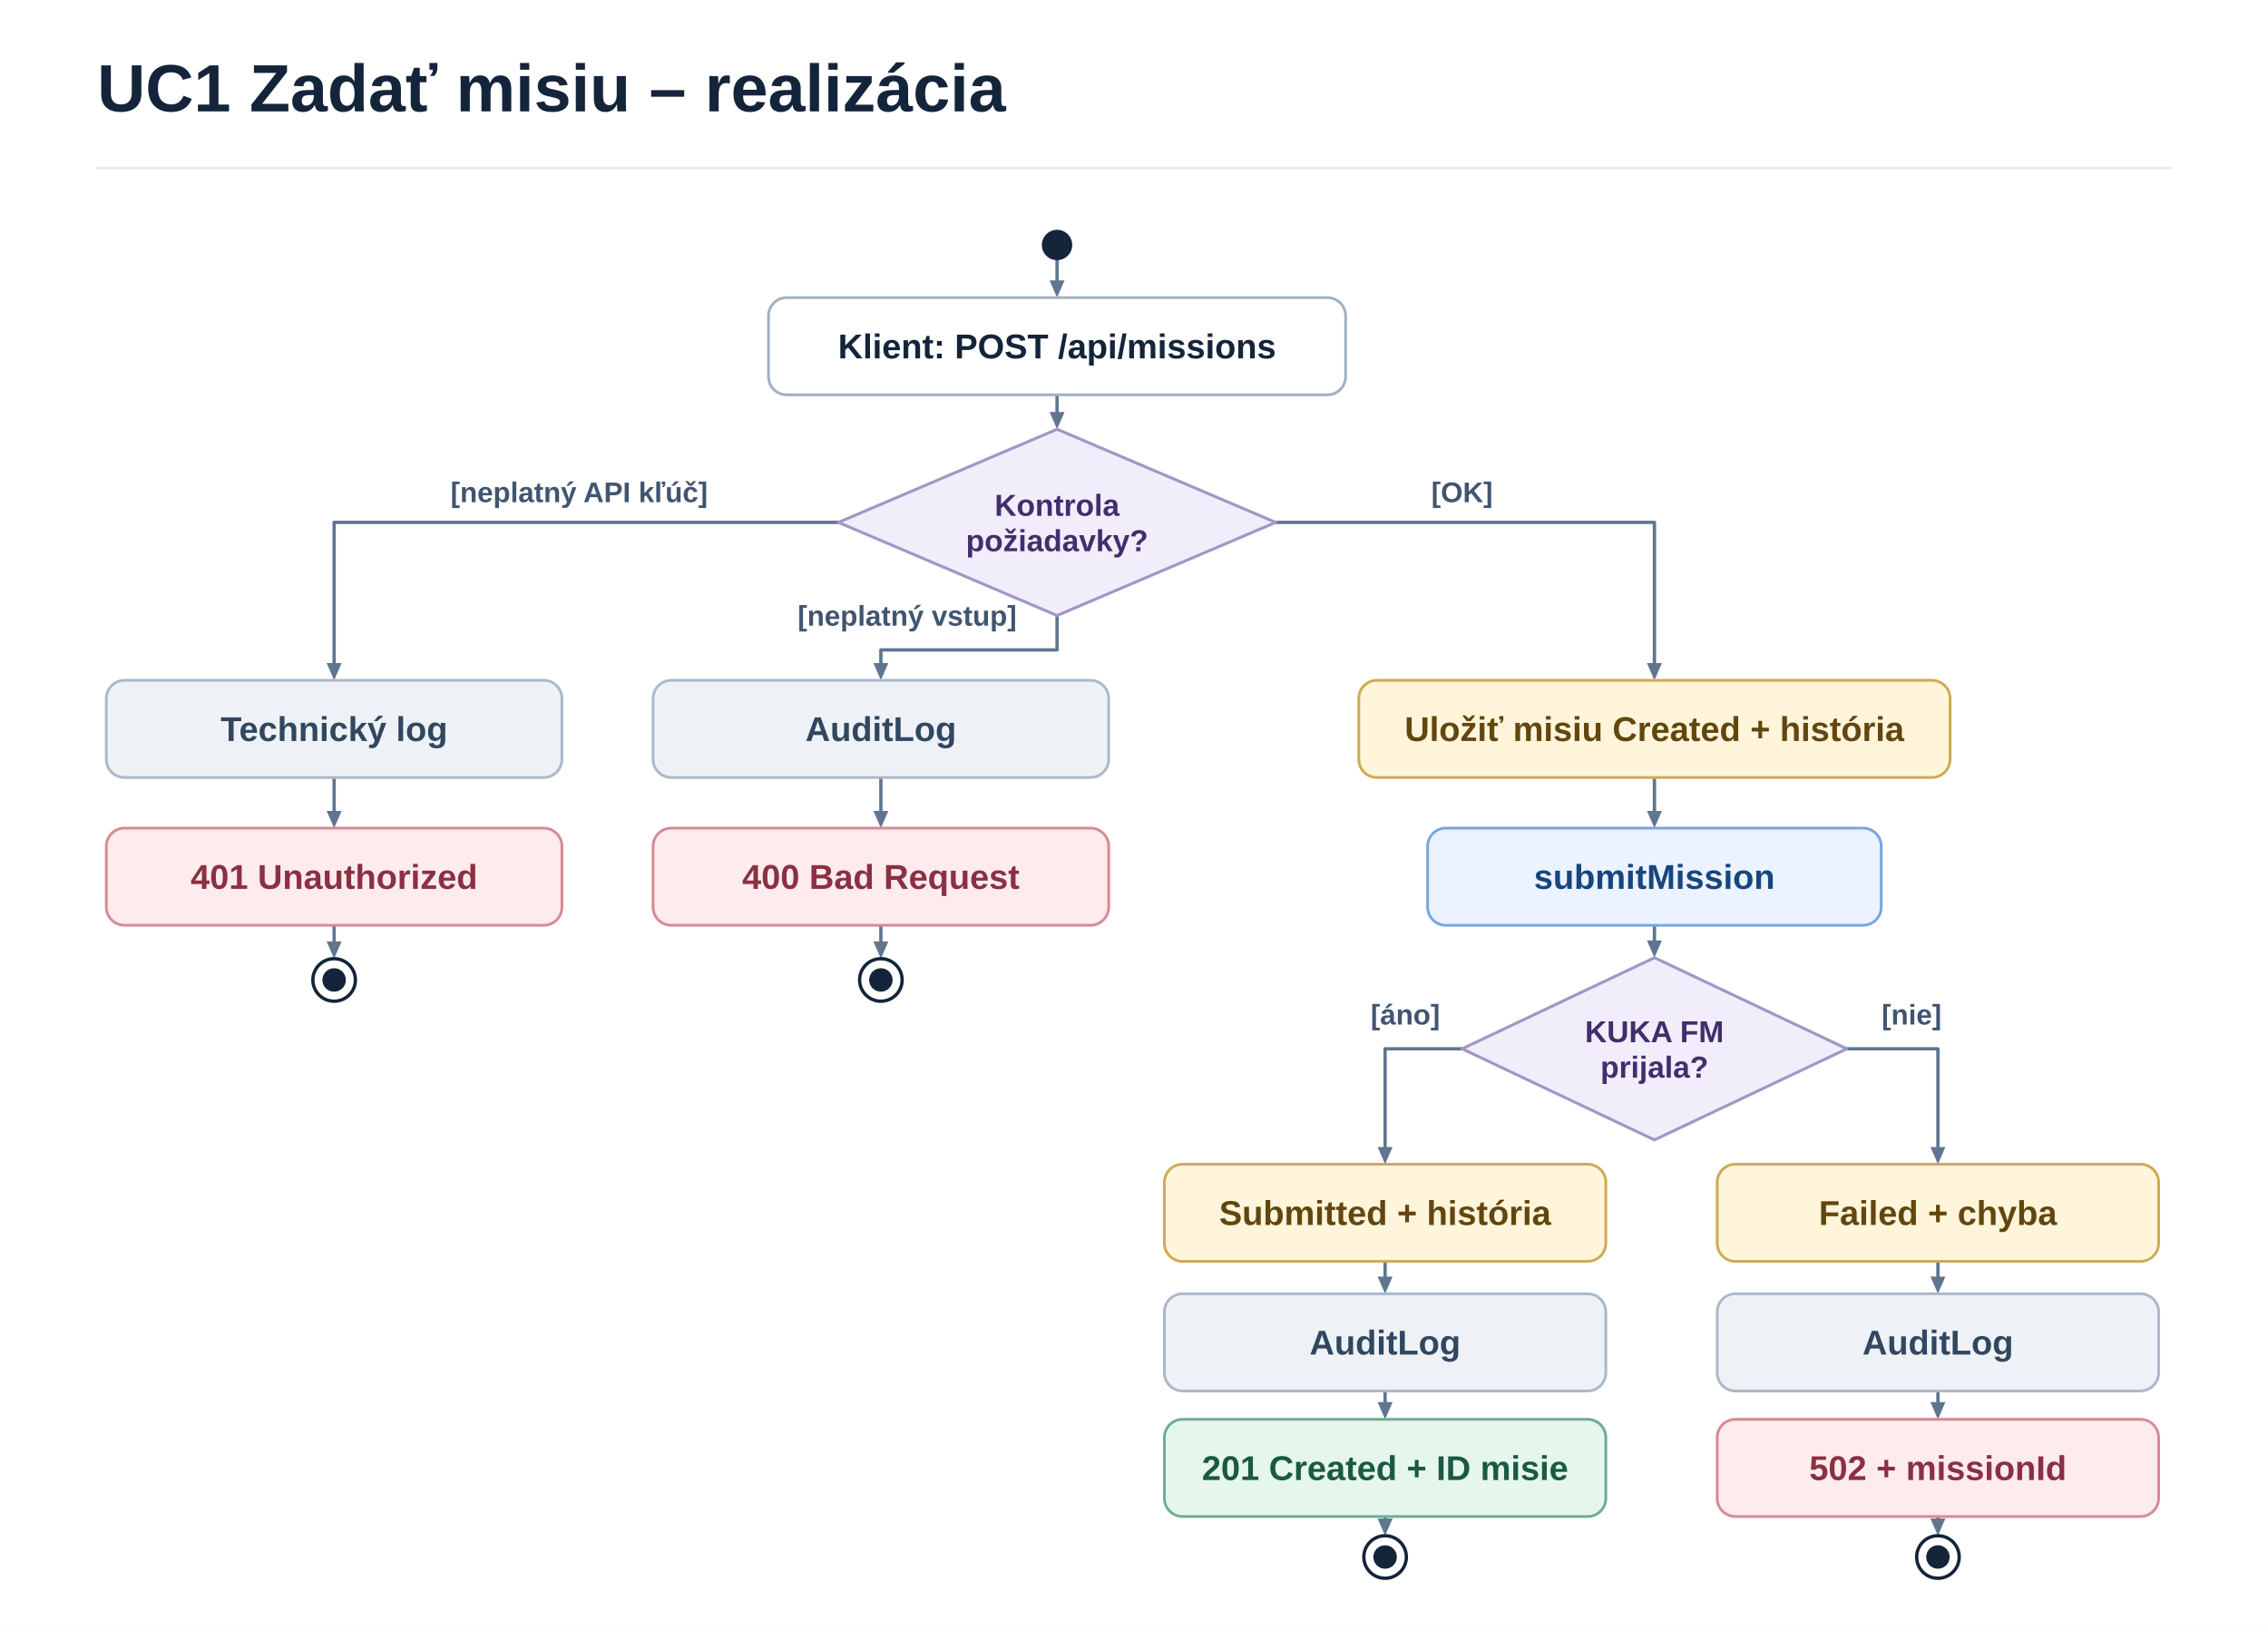
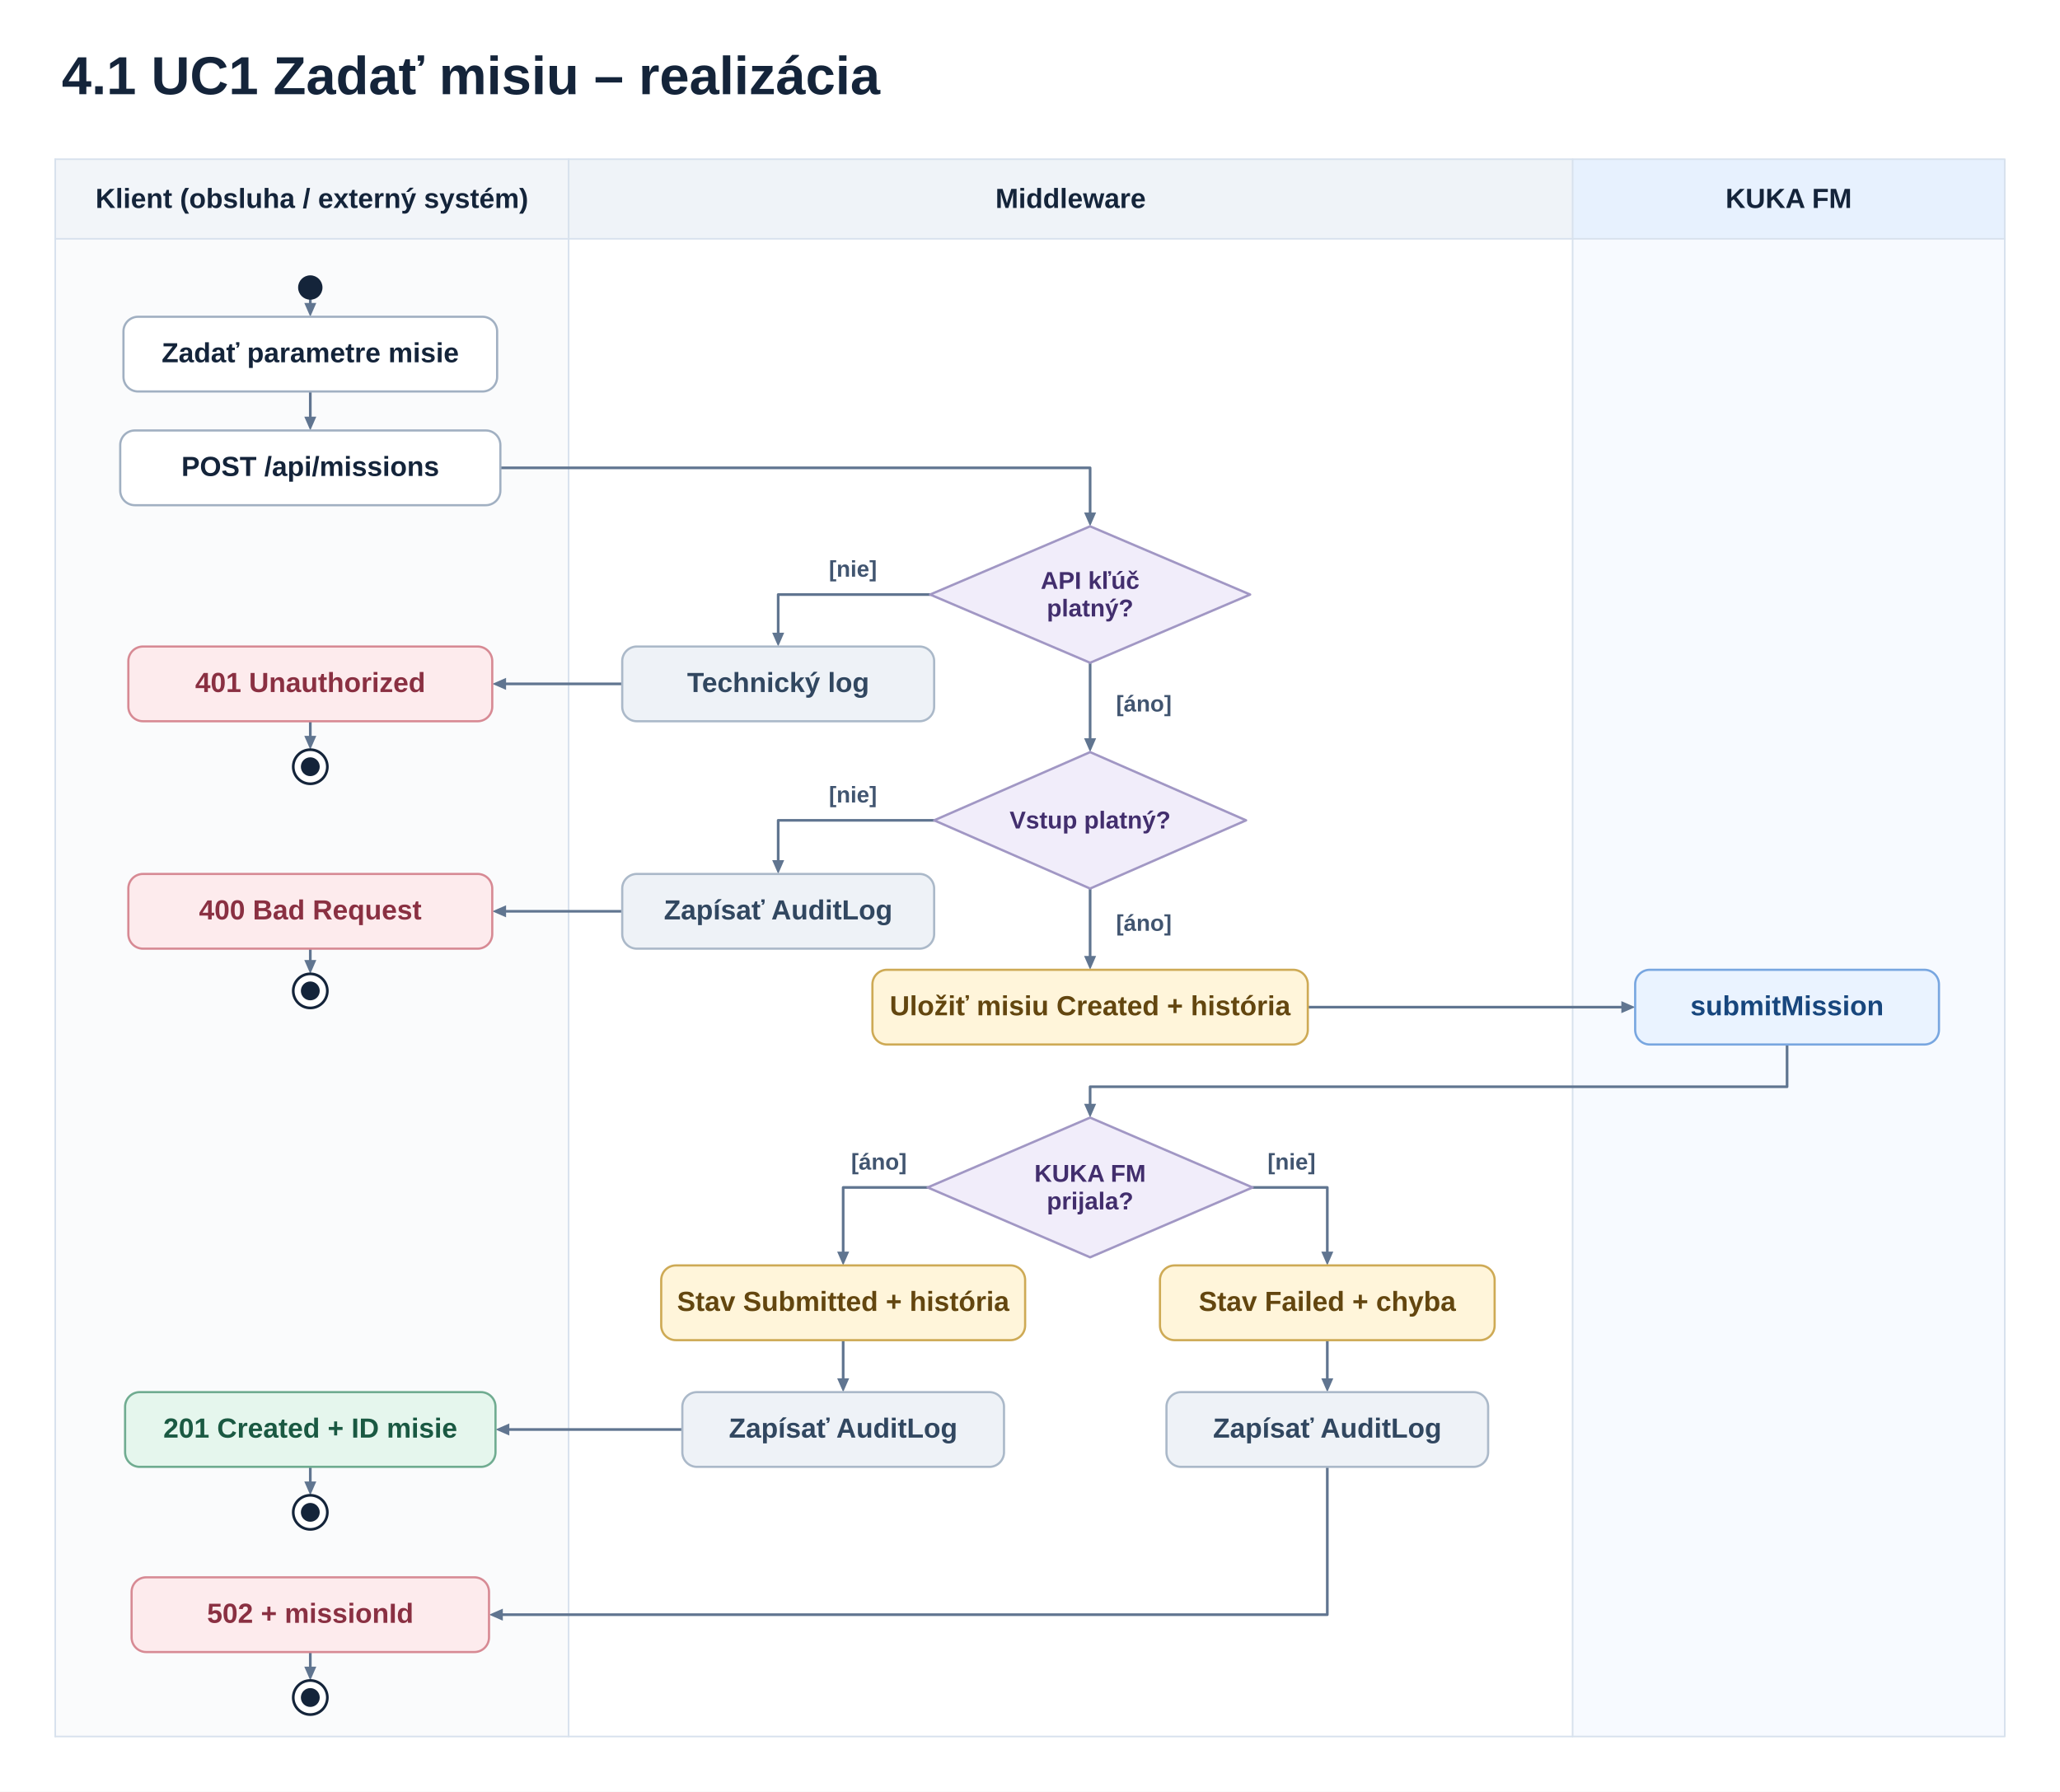
- <svg xmlns="http://www.w3.org/2000/svg" width="1120" height="805" viewBox="0 0 1120 805" role="img" aria-labelledby="diagram-title" font-family="Segoe UI, Helvetica Neue, Arial, sans-serif">
+ <svg xmlns="http://www.w3.org/2000/svg" width="1268" height="1103" viewBox="0 0 1268 1103" role="img" aria-labelledby="diagram-title" font-family="Segoe UI, Helvetica Neue, Arial, sans-serif">
  <g>
-     <rect x="0" y="0" width="1120" height="805" rx="0" fill="#FFFFFF" stroke="none" stroke-width="1.35" />
-     <polyline points="48,83 1072,83" fill="none" stroke="#DFE7F0" stroke-width="1" stroke-linecap="round" stroke-linejoin="round" />
+     <rect x="0" y="0" width="1268" height="1103" rx="0" fill="#FFFFFF" stroke="none" stroke-width="1.35" />
+     <rect x="34" y="98" width="316" height="971" rx="0" fill="#FAFBFC" stroke="none" stroke-width="1.35" />
+     <rect x="34" y="98" width="316" height="49" rx="0" fill="#F2F5F9" stroke="none" stroke-width="1.35" />
+     <polyline points="34,98 34,1069" fill="none" stroke="#D7E1ED" stroke-width="1" stroke-linecap="round" stroke-linejoin="round" />
+     <rect x="350" y="98" width="618" height="971" rx="0" fill="#FFFFFF" stroke="none" stroke-width="1.35" />
+     <rect x="350" y="98" width="618" height="49" rx="0" fill="#EFF3F8" stroke="none" stroke-width="1.35" />
+     <polyline points="350,98 350,1069" fill="none" stroke="#D7E1ED" stroke-width="1" stroke-linecap="round" stroke-linejoin="round" />
+     <rect x="968" y="98" width="266" height="971" rx="0" fill="#F7FAFF" stroke="none" stroke-width="1.35" />
+     <rect x="968" y="98" width="266" height="49" rx="0" fill="#E7F1FE" stroke="none" stroke-width="1.35" />
+     <polyline points="968,98 968,1069" fill="none" stroke="#D7E1ED" stroke-width="1" stroke-linecap="round" stroke-linejoin="round" />
+     <polyline points="34,98 1234,98 1234,1069 34,1069" fill="none" stroke="#D7E1ED" stroke-width="1" stroke-linecap="round" stroke-linejoin="round" />
+     <polyline points="34,147 1234,147" fill="none" stroke="#D7E1ED" stroke-width="1" stroke-linecap="round" stroke-linejoin="round" />
  </g>
  <g>
-     <polyline points="522,128.5 522.0,139.5" fill="none" stroke="#607590" stroke-width="1.65" stroke-linecap="round" stroke-linejoin="round" />
-     <polygon points="522,147 518.30,138.50 525.70,138.50" fill="#607590" />
-     <polyline points="522,195 522.0,204.5" fill="none" stroke="#607590" stroke-width="1.65" stroke-linecap="round" stroke-linejoin="round" />
-     <polygon points="522,212 518.30,203.50 525.70,203.50" fill="#607590" />
-     <polyline points="414,258 165,258 165.0,328.5" fill="none" stroke="#607590" stroke-width="1.65" stroke-linecap="round" stroke-linejoin="round" />
-     <polygon points="165,336 161.30,327.50 168.70,327.50" fill="#607590" />
-     <polyline points="522,304 522,321 435,321 435.0,328.5" fill="none" stroke="#607590" stroke-width="1.65" stroke-linecap="round" stroke-linejoin="round" />
-     <polygon points="435,336 431.30,327.50 438.70,327.50" fill="#607590" />
-     <polyline points="630,258 817,258 817.0,328.5" fill="none" stroke="#607590" stroke-width="1.65" stroke-linecap="round" stroke-linejoin="round" />
-     <polygon points="817,336 813.30,327.50 820.70,327.50" fill="#607590" />
-     <polyline points="165,384 165.0,401.5" fill="none" stroke="#607590" stroke-width="1.65" stroke-linecap="round" stroke-linejoin="round" />
-     <polygon points="165,409 161.30,400.50 168.70,400.50" fill="#607590" />
-     <polyline points="435,384 435.0,401.5" fill="none" stroke="#607590" stroke-width="1.65" stroke-linecap="round" stroke-linejoin="round" />
-     <polygon points="435,409 431.30,400.50 438.70,400.50" fill="#607590" />
-     <polyline points="817,384 817.0,401.5" fill="none" stroke="#607590" stroke-width="1.65" stroke-linecap="round" stroke-linejoin="round" />
-     <polygon points="817,409 813.30,400.50 820.70,400.50" fill="#607590" />
-     <polyline points="165,457 165.0,466.0" fill="none" stroke="#607590" stroke-width="1.65" stroke-linecap="round" stroke-linejoin="round" />
-     <polygon points="165,473.5 161.30,465.00 168.70,465.00" fill="#607590" />
-     <polyline points="435,457 435.0,466.0" fill="none" stroke="#607590" stroke-width="1.65" stroke-linecap="round" stroke-linejoin="round" />
-     <polygon points="435,473.5 431.30,465.00 438.70,465.00" fill="#607590" />
-     <polyline points="817,457 817.0,465.5" fill="none" stroke="#607590" stroke-width="1.65" stroke-linecap="round" stroke-linejoin="round" />
-     <polygon points="817,473 813.30,464.50 820.70,464.50" fill="#607590" />
-     <polyline points="722,518 684,518 684.0,567.5" fill="none" stroke="#607590" stroke-width="1.65" stroke-linecap="round" stroke-linejoin="round" />
-     <polygon points="684,575 680.30,566.50 687.70,566.50" fill="#607590" />
-     <polyline points="912,518 957,518 957.0,567.5" fill="none" stroke="#607590" stroke-width="1.65" stroke-linecap="round" stroke-linejoin="round" />
-     <polygon points="957,575 953.30,566.50 960.70,566.50" fill="#607590" />
-     <polyline points="684,623 684.0,631.5" fill="none" stroke="#607590" stroke-width="1.65" stroke-linecap="round" stroke-linejoin="round" />
-     <polygon points="684,639 680.30,630.50 687.70,630.50" fill="#607590" />
-     <polyline points="684,687 684.0,693.5" fill="none" stroke="#607590" stroke-width="1.65" stroke-linecap="round" stroke-linejoin="round" />
-     <polygon points="684,701 680.30,692.50 687.70,692.50" fill="#607590" />
-     <polyline points="684,749 684.0,751.0" fill="none" stroke="#607590" stroke-width="1.65" stroke-linecap="round" stroke-linejoin="round" />
-     <polygon points="684,758.5 680.30,750.00 687.70,750.00" fill="#607590" />
-     <polyline points="957,623 957.0,631.5" fill="none" stroke="#607590" stroke-width="1.65" stroke-linecap="round" stroke-linejoin="round" />
-     <polygon points="957,639 953.30,630.50 960.70,630.50" fill="#607590" />
-     <polyline points="957,687 957.0,693.5" fill="none" stroke="#607590" stroke-width="1.65" stroke-linecap="round" stroke-linejoin="round" />
-     <polygon points="957,701 953.30,692.50 960.70,692.50" fill="#607590" />
-     <polyline points="957,749 957.0,751.0" fill="none" stroke="#607590" stroke-width="1.65" stroke-linecap="round" stroke-linejoin="round" />
-     <polygon points="957,758.5 953.30,750.00 960.70,750.00" fill="#607590" />
+     <polyline points="191,184.5 191,187.5" fill="none" stroke="#607590" stroke-width="1.65" stroke-linecap="round" stroke-linejoin="round" />
+     <polygon points="191,195 187.30,186.50 194.70,186.50" fill="#607590" />
+     <polyline points="191,241 191,257.5" fill="none" stroke="#607590" stroke-width="1.65" stroke-linecap="round" stroke-linejoin="round" />
+     <polygon points="191,265 187.30,256.50 194.70,256.50" fill="#607590" />
+     <polyline points="308,288 671,288 671,316.5" fill="none" stroke="#607590" stroke-width="1.65" stroke-linecap="round" stroke-linejoin="round" />
+     <polygon points="671,324 667.30,315.50 674.70,315.50" fill="#607590" />
+     <polyline points="572.5,366 479,366 479,390.5" fill="none" stroke="#607590" stroke-width="1.65" stroke-linecap="round" stroke-linejoin="round" />
+     <polygon points="479,398 475.30,389.50 482.70,389.50" fill="#607590" />
+     <polyline points="383,421 310.5,421" fill="none" stroke="#607590" stroke-width="1.65" stroke-linecap="round" stroke-linejoin="round" />
+     <polygon points="303,421 311.50,417.30 311.50,424.70" fill="#607590" />
+     <polyline points="191,444 191,454" fill="none" stroke="#607590" stroke-width="1.65" stroke-linecap="round" stroke-linejoin="round" />
+     <polygon points="191,461.5 187.30,453.00 194.70,453.00" fill="#607590" />
+     <polyline points="671,408 671,455.5" fill="none" stroke="#607590" stroke-width="1.65" stroke-linecap="round" stroke-linejoin="round" />
+     <polygon points="671,463 667.30,454.50 674.70,454.50" fill="#607590" />
+     <polyline points="575,505 479,505 479,530.5" fill="none" stroke="#607590" stroke-width="1.65" stroke-linecap="round" stroke-linejoin="round" />
+     <polygon points="479,538 475.30,529.50 482.70,529.50" fill="#607590" />
+     <polyline points="383,561 310.5,561" fill="none" stroke="#607590" stroke-width="1.65" stroke-linecap="round" stroke-linejoin="round" />
+     <polygon points="303,561 311.50,557.30 311.50,564.70" fill="#607590" />
+     <polyline points="191,584 191,592" fill="none" stroke="#607590" stroke-width="1.65" stroke-linecap="round" stroke-linejoin="round" />
+     <polygon points="191,599.5 187.30,591.00 194.70,591.00" fill="#607590" />
+     <polyline points="671,547 671,589.5" fill="none" stroke="#607590" stroke-width="1.65" stroke-linecap="round" stroke-linejoin="round" />
+     <polygon points="671,597 667.30,588.50 674.70,588.50" fill="#607590" />
+     <polyline points="805,620 999,620" fill="none" stroke="#607590" stroke-width="1.65" stroke-linecap="round" stroke-linejoin="round" />
+     <polygon points="1006.5,620 998.00,623.70 998.00,616.30" fill="#607590" />
+     <polyline points="1100,643 1100,669 671,669 671,680.5" fill="none" stroke="#607590" stroke-width="1.65" stroke-linecap="round" stroke-linejoin="round" />
+     <polygon points="671,688 667.30,679.50 674.70,679.50" fill="#607590" />
+     <polyline points="571,731 519,731 519,771.5" fill="none" stroke="#607590" stroke-width="1.65" stroke-linecap="round" stroke-linejoin="round" />
+     <polygon points="519,779 515.30,770.50 522.70,770.50" fill="#607590" />
+     <polyline points="771,731 817,731 817,771.5" fill="none" stroke="#607590" stroke-width="1.65" stroke-linecap="round" stroke-linejoin="round" />
+     <polygon points="817,779 813.30,770.50 820.70,770.50" fill="#607590" />
+     <polyline points="519,825 519,849.5" fill="none" stroke="#607590" stroke-width="1.65" stroke-linecap="round" stroke-linejoin="round" />
+     <polygon points="519,857 515.30,848.50 522.70,848.50" fill="#607590" />
+     <polyline points="817,825 817,849.5" fill="none" stroke="#607590" stroke-width="1.65" stroke-linecap="round" stroke-linejoin="round" />
+     <polygon points="817,857 813.30,848.50 820.70,848.50" fill="#607590" />
+     <polyline points="420,880 312.5,880" fill="none" stroke="#607590" stroke-width="1.65" stroke-linecap="round" stroke-linejoin="round" />
+     <polygon points="305,880 313.50,876.30 313.50,883.70" fill="#607590" />
+     <polyline points="191,903 191,913" fill="none" stroke="#607590" stroke-width="1.65" stroke-linecap="round" stroke-linejoin="round" />
+     <polygon points="191,920.5 187.30,912.00 194.70,912.00" fill="#607590" />
+     <polyline points="817,903 817,994 308.5,994" fill="none" stroke="#607590" stroke-width="1.65" stroke-linecap="round" stroke-linejoin="round" />
+     <polygon points="301,994 309.50,990.30 309.50,997.70" fill="#607590" />
+     <polyline points="191,1017 191,1027" fill="none" stroke="#607590" stroke-width="1.65" stroke-linecap="round" stroke-linejoin="round" />
+     <polygon points="191,1034.5 187.30,1026.00 194.70,1026.00" fill="#607590" />
  </g>
  <g>
-     <circle cx="522" cy="121" r="7.5" fill="#14243A" />
-     <rect x="379.5" y="147.0" width="285" height="48" rx="9" fill="#FFFFFF" stroke="#A1B0C2" stroke-width="1.35" />
-     <text x="522" y="177.0" fill="#14243A" text-anchor="middle" font-size="17" font-weight="600">Klient: POST /api/missions</text>
-     <polygon points="522,212.0 630.0,258 522,304.0 414.0,258" fill="#F1EDFA" stroke="#A197C4" stroke-width="1.45" stroke-linejoin="round" />
-     <text x="522" y="254.75" fill="#422E6D" text-anchor="middle" font-size="15" font-weight="600">Kontrola</text>
-     <text x="522" y="272.25" fill="#422E6D" text-anchor="middle" font-size="15" font-weight="600">požiadavky?</text>
-     <rect x="52.5" y="336.0" width="225" height="48" rx="9" fill="#EEF2F7" stroke="#ABB9C9" stroke-width="1.35" />
-     <text x="165" y="366.0" fill="#314760" text-anchor="middle" font-size="17" font-weight="600">Technický log</text>
-     <rect x="322.5" y="336.0" width="225" height="48" rx="9" fill="#EEF2F7" stroke="#ABB9C9" stroke-width="1.35" />
-     <text x="435" y="366.0" fill="#314760" text-anchor="middle" font-size="17" font-weight="600">AuditLog</text>
-     <rect x="671.0" y="336.0" width="292" height="48" rx="9" fill="#FFF5DA" stroke="#CEAA55" stroke-width="1.35" />
-     <text x="817" y="366.0" fill="#63460F" text-anchor="middle" font-size="17" font-weight="600">Uložiť misiu Created + história</text>
-     <rect x="52.5" y="409.0" width="225" height="48" rx="9" fill="#FDEBED" stroke="#D78A94" stroke-width="1.35" />
-     <text x="165" y="439.0" fill="#8A3042" text-anchor="middle" font-size="17" font-weight="600">401 Unauthorized</text>
-     <rect x="322.5" y="409.0" width="225" height="48" rx="9" fill="#FDEBED" stroke="#D78A94" stroke-width="1.35" />
-     <text x="435" y="439.0" fill="#8A3042" text-anchor="middle" font-size="17" font-weight="600">400 Bad Request</text>
-     <rect x="705.0" y="409.0" width="224" height="48" rx="9" fill="#EAF3FF" stroke="#78A6E0" stroke-width="1.35" />
-     <text x="817" y="439.0" fill="#17467D" text-anchor="middle" font-size="17" font-weight="600">submitMission</text>
-     <circle cx="165" cy="484" r="10.5" fill="#FFFFFF" stroke="#14243A" stroke-width="1.65" />
-     <circle cx="165" cy="484" r="5.8" fill="#14243A" />
-     <circle cx="435" cy="484" r="10.5" fill="#FFFFFF" stroke="#14243A" stroke-width="1.65" />
-     <circle cx="435" cy="484" r="5.8" fill="#14243A" />
-     <polygon points="817,473.0 912.0,518 817,563.0 722.0,518" fill="#F1EDFA" stroke="#A197C4" stroke-width="1.45" stroke-linejoin="round" />
-     <text x="817" y="514.75" fill="#422E6D" text-anchor="middle" font-size="15" font-weight="600">KUKA FM</text>
-     <text x="817" y="532.25" fill="#422E6D" text-anchor="middle" font-size="15" font-weight="600">prijala?</text>
-     <rect x="575.0" y="575.0" width="218" height="48" rx="9" fill="#FFF5DA" stroke="#CEAA55" stroke-width="1.35" />
-     <text x="684" y="605.0" fill="#63460F" text-anchor="middle" font-size="17" font-weight="600">Submitted + história</text>
-     <rect x="848.0" y="575.0" width="218" height="48" rx="9" fill="#FFF5DA" stroke="#CEAA55" stroke-width="1.35" />
-     <text x="957" y="605.0" fill="#63460F" text-anchor="middle" font-size="17" font-weight="600">Failed + chyba</text>
-     <rect x="575.0" y="639.0" width="218" height="48" rx="9" fill="#EEF2F7" stroke="#ABB9C9" stroke-width="1.35" />
-     <text x="684" y="669.0" fill="#314760" text-anchor="middle" font-size="17" font-weight="600">AuditLog</text>
-     <rect x="848.0" y="639.0" width="218" height="48" rx="9" fill="#EEF2F7" stroke="#ABB9C9" stroke-width="1.35" />
-     <text x="957" y="669.0" fill="#314760" text-anchor="middle" font-size="17" font-weight="600">AuditLog</text>
-     <rect x="575.0" y="701.0" width="218" height="48" rx="9" fill="#E5F6ED" stroke="#70AC91" stroke-width="1.35" />
-     <text x="684" y="731.0" fill="#1A5942" text-anchor="middle" font-size="17" font-weight="600">201 Created + ID misie</text>
-     <rect x="848.0" y="701.0" width="218" height="48" rx="9" fill="#FDEBED" stroke="#D78A94" stroke-width="1.35" />
-     <text x="957" y="731.0" fill="#8A3042" text-anchor="middle" font-size="17" font-weight="600">502 + missionId</text>
-     <circle cx="684" cy="769" r="10.5" fill="#FFFFFF" stroke="#14243A" stroke-width="1.65" />
-     <circle cx="684" cy="769" r="5.8" fill="#14243A" />
-     <circle cx="957" cy="769" r="10.5" fill="#FFFFFF" stroke="#14243A" stroke-width="1.65" />
-     <circle cx="957" cy="769" r="5.8" fill="#14243A" />
+     <circle cx="191" cy="177" r="7.5" fill="#14243A" />
+     <rect x="76.0" y="195.0" width="230" height="46" rx="9" fill="#FFFFFF" stroke="#A1B0C2" stroke-width="1.35" />
+     <text x="191" y="223.0" fill="#14243A" font-size="17" font-weight="600" text-anchor="middle">Zadať parametre misie</text>
+     <rect x="74.0" y="265.0" width="234" height="46" rx="9" fill="#FFFFFF" stroke="#A1B0C2" stroke-width="1.35" />
+     <text x="191" y="293.0" fill="#14243A" font-size="17" font-weight="600" text-anchor="middle">POST /api/missions</text>
+     <polygon points="671,324 769.5,366 671,408 572.5,366" fill="#F1EDFA" stroke="#A197C4" stroke-width="1.45" stroke-linejoin="round" />
+     <text x="671" y="362.5" fill="#422E6D" font-size="15" font-weight="600" text-anchor="middle">API kľúč</text>
+     <text x="671" y="379.5" fill="#422E6D" font-size="15" font-weight="600" text-anchor="middle">platný?</text>
+     <rect x="383.0" y="398.0" width="192" height="46" rx="9" fill="#EEF2F7" stroke="#ABB9C9" stroke-width="1.35" />
+     <text x="479" y="426.0" fill="#314760" font-size="17" font-weight="600" text-anchor="middle">Technický log</text>
+     <rect x="79.0" y="398.0" width="224" height="46" rx="9" fill="#FDEBED" stroke="#D78A94" stroke-width="1.35" />
+     <text x="191" y="426.0" fill="#8A3042" font-size="17" font-weight="600" text-anchor="middle">401 Unauthorized</text>
+     <circle cx="191" cy="472" r="10.5" fill="#FFFFFF" stroke="#14243A" stroke-width="1.65" />
+     <circle cx="191" cy="472" r="5.8" fill="#14243A" />
+     <polygon points="671,463 767,505 671,547 575,505" fill="#F1EDFA" stroke="#A197C4" stroke-width="1.45" stroke-linejoin="round" />
+     <text x="671" y="510.0" fill="#422E6D" font-size="15" font-weight="600" text-anchor="middle">Vstup platný?</text>
+     <rect x="383.0" y="538.0" width="192" height="46" rx="9" fill="#EEF2F7" stroke="#ABB9C9" stroke-width="1.35" />
+     <text x="479" y="566.0" fill="#314760" font-size="17" font-weight="600" text-anchor="middle">Zapísať AuditLog</text>
+     <rect x="79.0" y="538.0" width="224" height="46" rx="9" fill="#FDEBED" stroke="#D78A94" stroke-width="1.35" />
+     <text x="191" y="566.0" fill="#8A3042" font-size="17" font-weight="600" text-anchor="middle">400 Bad Request</text>
+     <circle cx="191" cy="610" r="10.5" fill="#FFFFFF" stroke="#14243A" stroke-width="1.65" />
+     <circle cx="191" cy="610" r="5.8" fill="#14243A" />
+     <rect x="537.0" y="597.0" width="268" height="46" rx="9" fill="#FFF5DA" stroke="#CEAA55" stroke-width="1.35" />
+     <text x="671" y="625.0" fill="#63460F" font-size="17" font-weight="600" text-anchor="middle">Uložiť misiu Created + história</text>
+     <rect x="1006.5" y="597.0" width="187" height="46" rx="9" fill="#EAF3FF" stroke="#78A6E0" stroke-width="1.35" />
+     <text x="1100" y="625.0" fill="#17467D" font-size="17" font-weight="600" text-anchor="middle">submitMission</text>
+     <polygon points="671,688 771,731 671,774 571,731" fill="#F1EDFA" stroke="#A197C4" stroke-width="1.45" stroke-linejoin="round" />
+     <text x="671" y="727.5" fill="#422E6D" font-size="15" font-weight="600" text-anchor="middle">KUKA FM</text>
+     <text x="671" y="744.5" fill="#422E6D" font-size="15" font-weight="600" text-anchor="middle">prijala?</text>
+     <rect x="407.0" y="779.0" width="224" height="46" rx="9" fill="#FFF5DA" stroke="#CEAA55" stroke-width="1.35" />
+     <text x="519" y="807.0" fill="#63460F" font-size="17" font-weight="600" text-anchor="middle">Stav Submitted + história</text>
+     <rect x="714.0" y="779.0" width="206" height="46" rx="9" fill="#FFF5DA" stroke="#CEAA55" stroke-width="1.35" />
+     <text x="817" y="807.0" fill="#63460F" font-size="17" font-weight="600" text-anchor="middle">Stav Failed + chyba</text>
+     <rect x="420.0" y="857.0" width="198" height="46" rx="9" fill="#EEF2F7" stroke="#ABB9C9" stroke-width="1.35" />
+     <text x="519" y="885.0" fill="#314760" font-size="17" font-weight="600" text-anchor="middle">Zapísať AuditLog</text>
+     <rect x="718.0" y="857.0" width="198" height="46" rx="9" fill="#EEF2F7" stroke="#ABB9C9" stroke-width="1.35" />
+     <text x="817" y="885.0" fill="#314760" font-size="17" font-weight="600" text-anchor="middle">Zapísať AuditLog</text>
+     <rect x="77.0" y="857.0" width="228" height="46" rx="9" fill="#E5F6ED" stroke="#70AC91" stroke-width="1.35" />
+     <text x="191" y="885.0" fill="#1A5942" font-size="17" font-weight="600" text-anchor="middle">201 Created + ID misie</text>
+     <circle cx="191" cy="931" r="10.5" fill="#FFFFFF" stroke="#14243A" stroke-width="1.65" />
+     <circle cx="191" cy="931" r="5.8" fill="#14243A" />
+     <rect x="81.0" y="971.0" width="220" height="46" rx="9" fill="#FDEBED" stroke="#D78A94" stroke-width="1.35" />
+     <text x="191" y="999.0" fill="#8A3042" font-size="17" font-weight="600" text-anchor="middle">502 + missionId</text>
+     <circle cx="191" cy="1045" r="10.5" fill="#FFFFFF" stroke="#14243A" stroke-width="1.65" />
+     <circle cx="191" cy="1045" r="5.8" fill="#14243A" />
  </g>
  <g>
-     <text x="48" y="55" fill="#14243A" text-anchor="start" font-size="33" font-weight="700">UC1 Zadať misiu – realizácia</text>
-     <text x="286" y="248" fill="#415570" text-anchor="middle" font-size="14" font-weight="600">[neplatný API kľúč]</text>
-     <text x="448" y="309" fill="#415570" text-anchor="middle" font-size="14" font-weight="600">[neplatný vstup]</text>
-     <text x="722" y="248" fill="#415570" text-anchor="middle" font-size="14" font-weight="600">[OK]</text>
-     <text x="694" y="506" fill="#415570" text-anchor="middle" font-size="14" font-weight="600">[áno]</text>
-     <text x="944" y="506" fill="#415570" text-anchor="middle" font-size="14" font-weight="600">[nie]</text>
+     <text x="38" y="58" fill="#14243A" font-size="33" font-weight="700" text-anchor="start">4.1 UC1 Zadať misiu – realizácia</text>
+     <text x="192.0" y="128" fill="#14243A" font-size="17" font-weight="700" text-anchor="middle">Klient (obsluha / externý systém)</text>
+     <text x="659.0" y="128" fill="#14243A" font-size="17" font-weight="700" text-anchor="middle">Middleware</text>
+     <text x="1101.0" y="128" fill="#14243A" font-size="17" font-weight="700" text-anchor="middle">KUKA FM</text>
+     <text x="525" y="355" fill="#415570" font-size="14" font-weight="600" text-anchor="middle">[nie]</text>
+     <text x="687" y="438" fill="#415570" font-size="14" font-weight="600" text-anchor="start">[áno]</text>
+     <text x="525" y="494" fill="#415570" font-size="14" font-weight="600" text-anchor="middle">[nie]</text>
+     <text x="687" y="573" fill="#415570" font-size="14" font-weight="600" text-anchor="start">[áno]</text>
+     <text x="541" y="720" fill="#415570" font-size="14" font-weight="600" text-anchor="middle">[áno]</text>
+     <text x="795" y="720" fill="#415570" font-size="14" font-weight="600" text-anchor="middle">[nie]</text>
  </g>
</svg>
